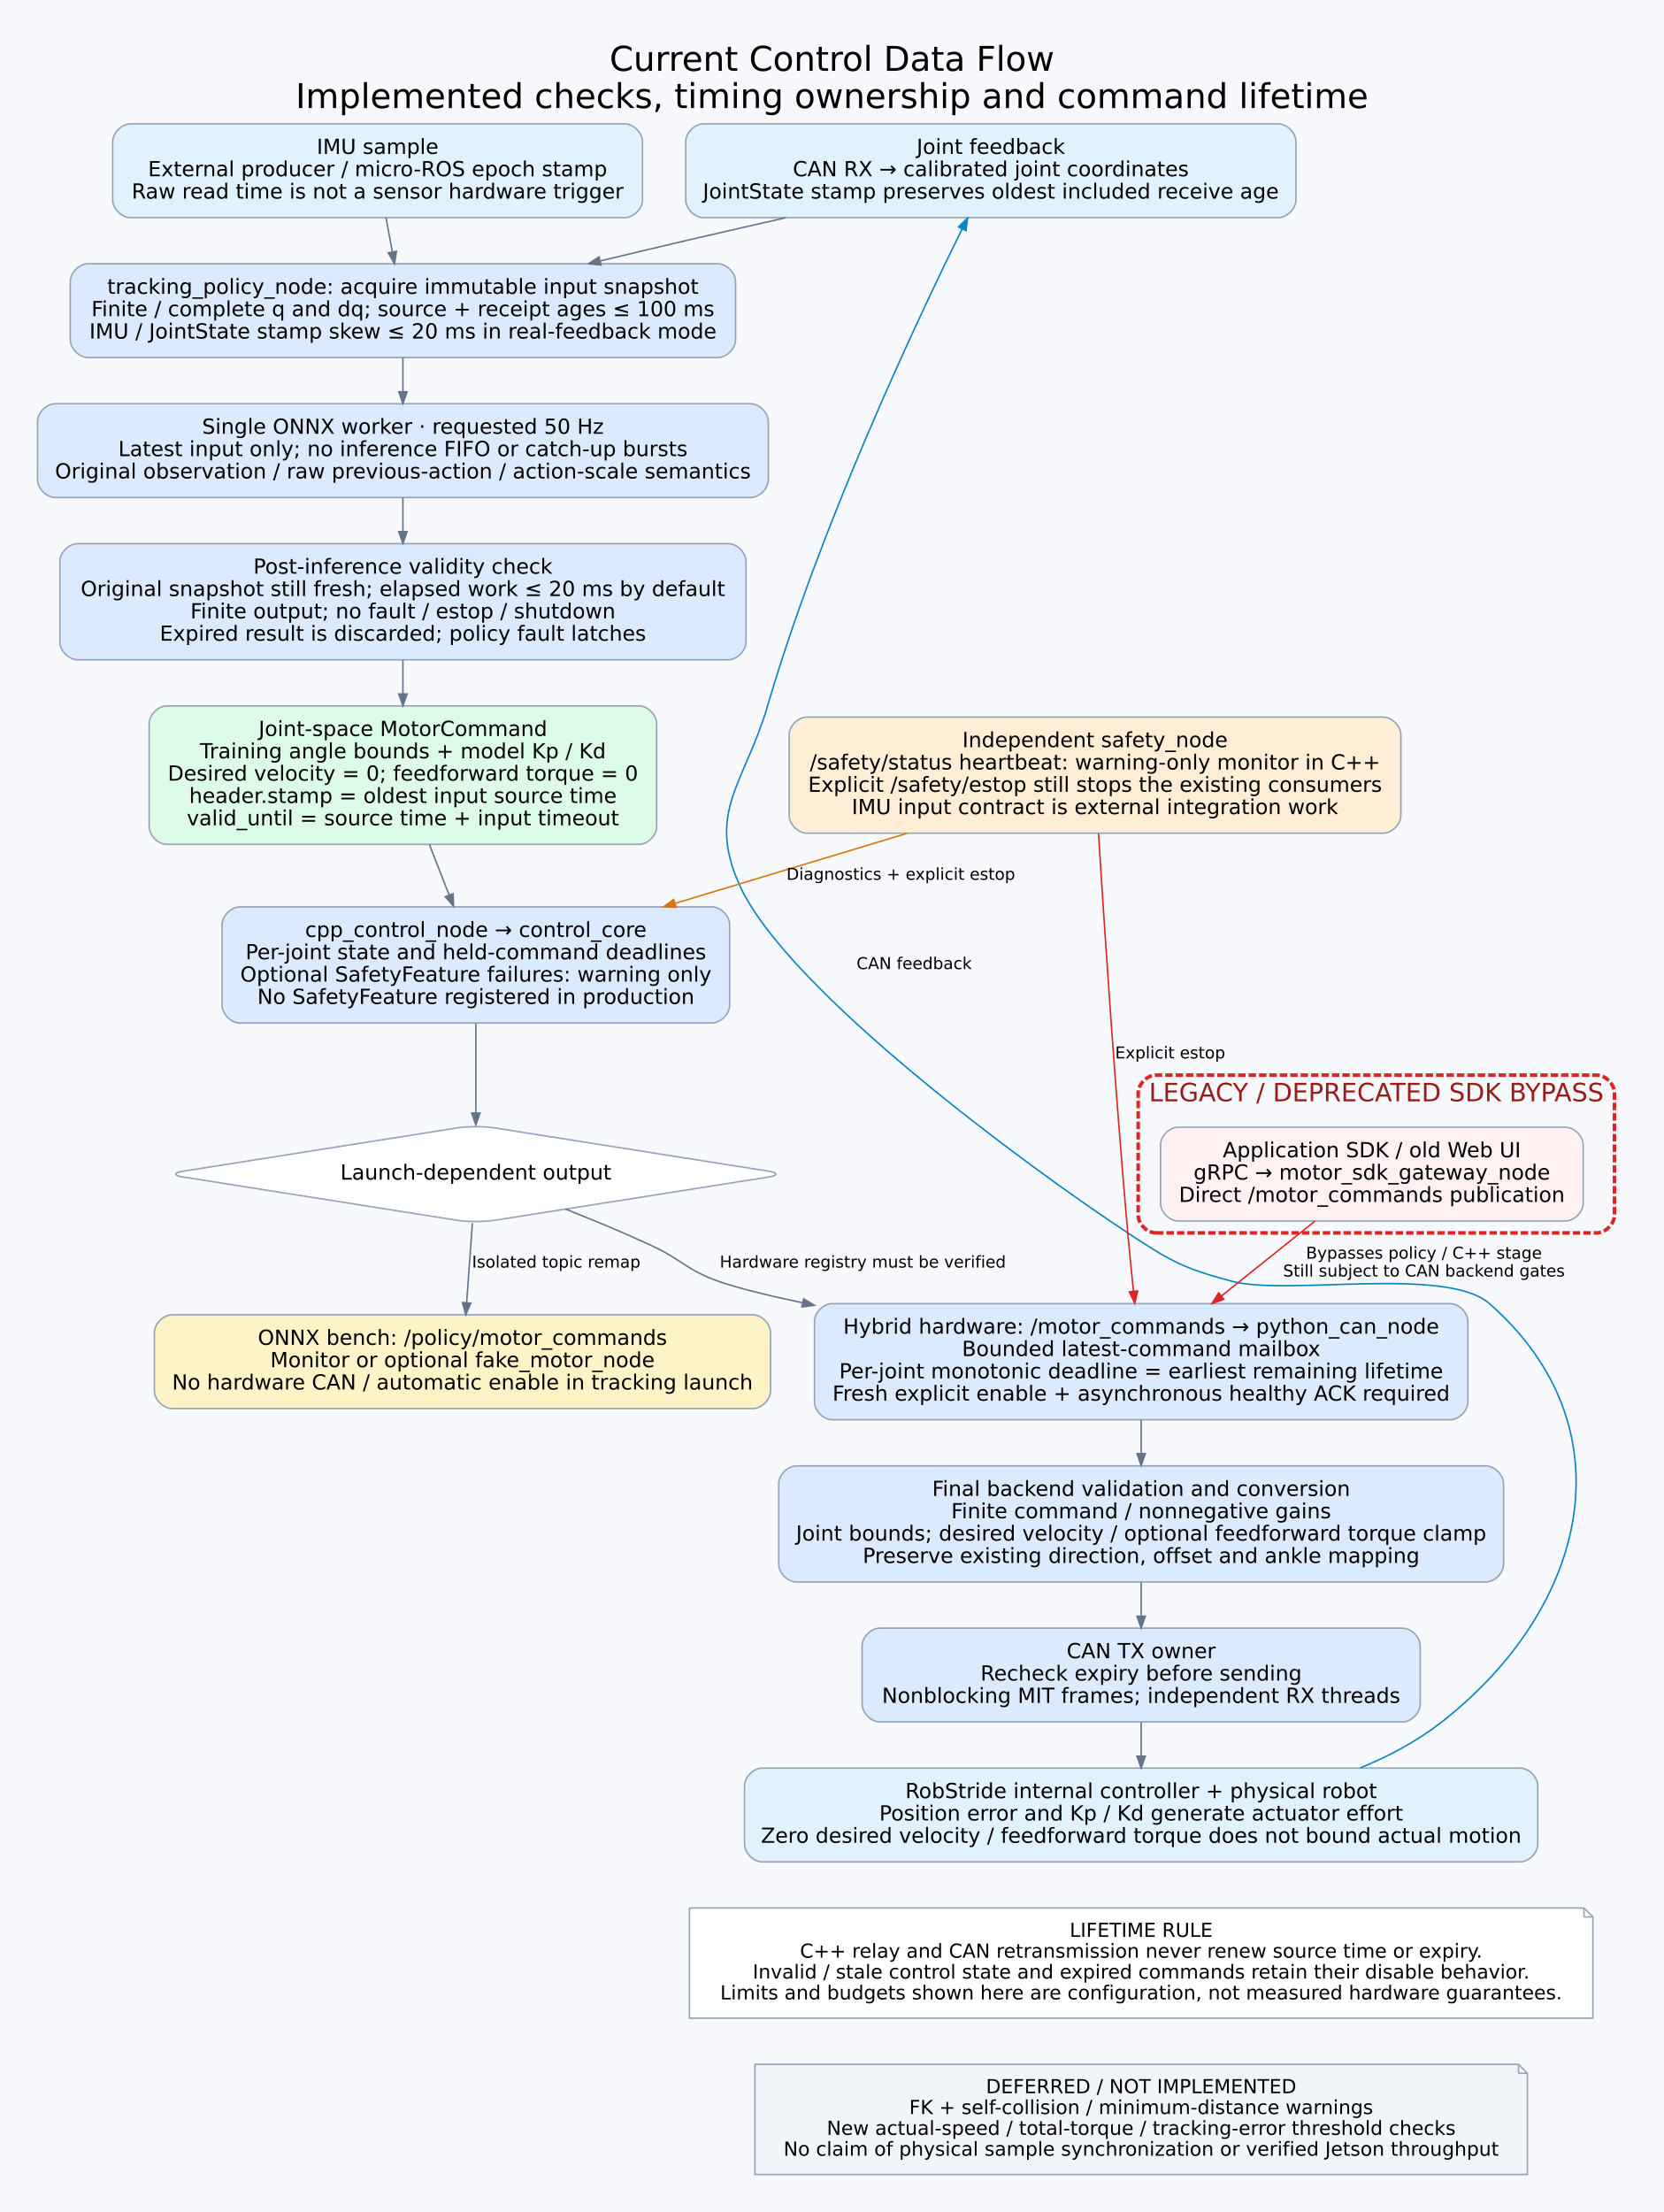
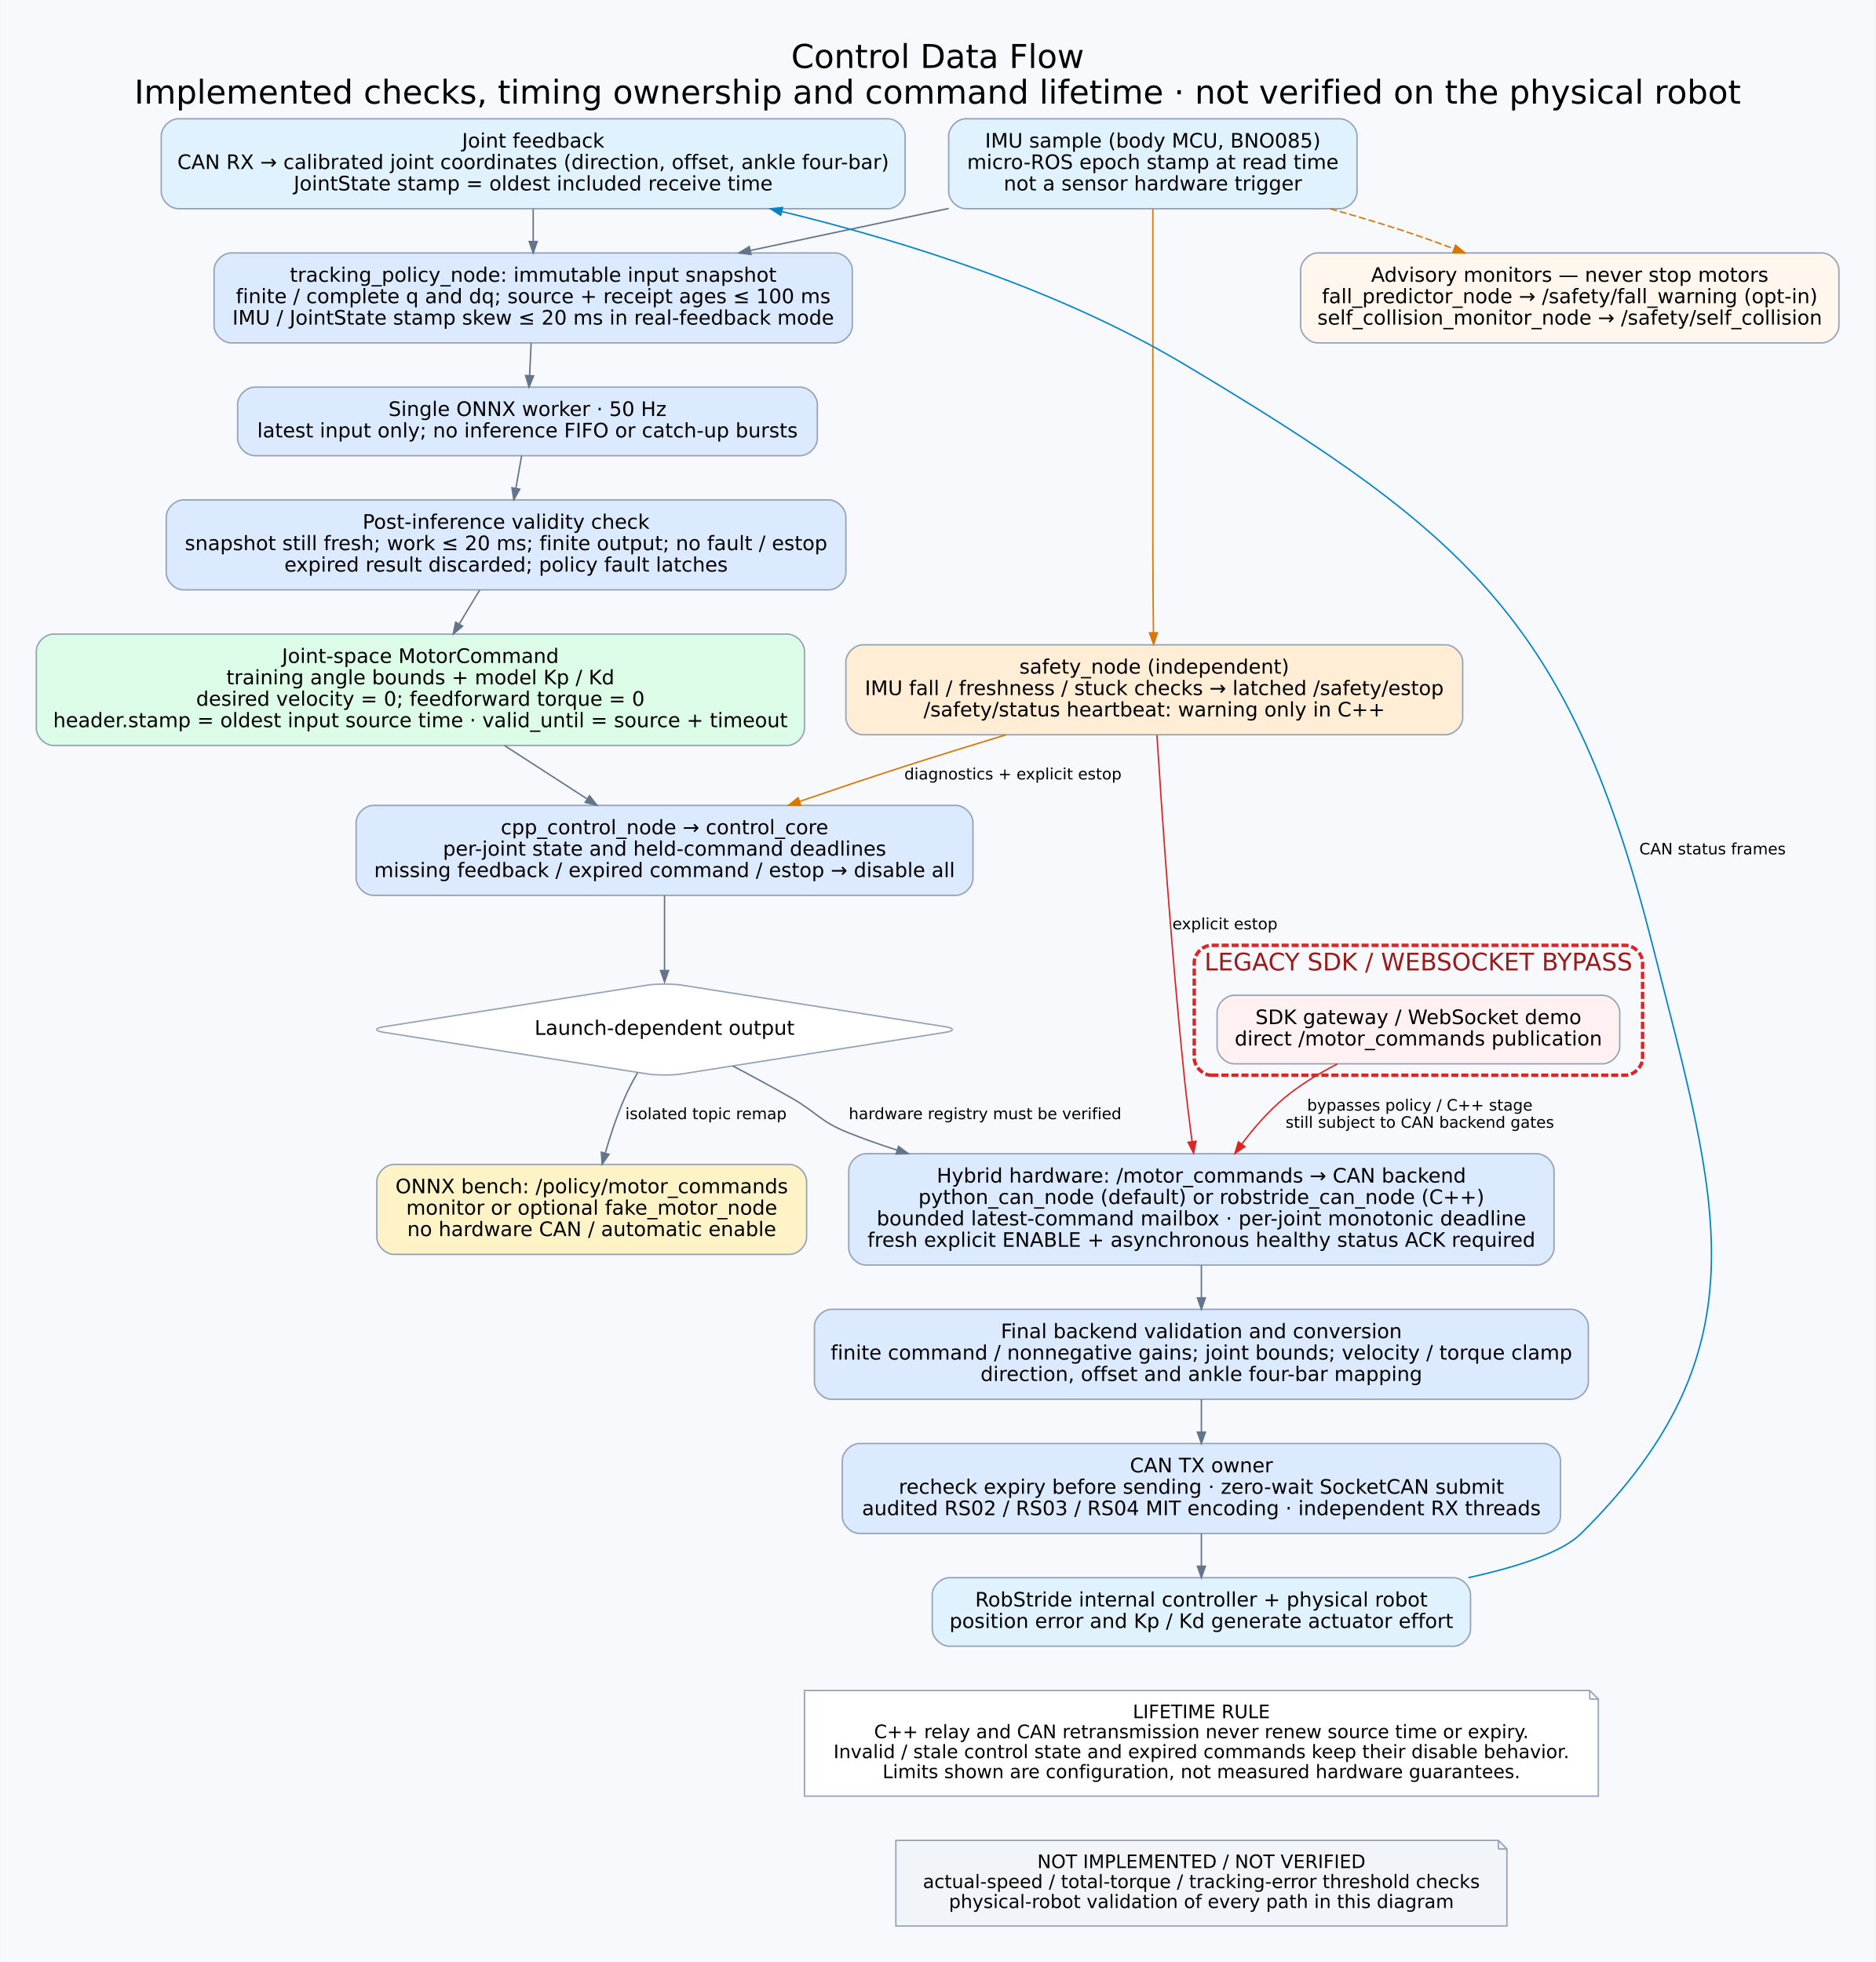
- <svg xmlns="http://www.w3.org/2000/svg" width="1118pt" height="1486pt" viewBox="0.00 0.00 1117.90 1485.90">
-   <g id="graph0" class="graph" transform="scale(1 1) rotate(0) translate(25.2 1460.7)">
-     <polygon fill="#f7f9fc" stroke="transparent" points="-25.2,25.2 -25.2,-1460.7 1092.7,-1460.7 1092.7,25.2 -25.2,25.2" />
-     <text text-anchor="middle" x="533.75" y="-1413.1" font-family="DejaVu Sans" font-size="23.00">Current Control Data Flow</text>
-     <text text-anchor="middle" x="533.75" y="-1388.1" font-family="DejaVu Sans" font-size="23.00">Implemented checks, timing ownership and command lifetime</text>
+ <svg xmlns="http://www.w3.org/2000/svg" width="1313pt" height="1374pt" viewBox="0.00 0.00 1312.90 1374.40">
+   <g id="graph0" class="graph" transform="scale(1 1) rotate(0) translate(25.2 1349.2)">
+     <polygon fill="#f7f9fc" stroke="transparent" points="-25.2,25.2 -25.2,-1349.2 1287.7,-1349.2 1287.7,25.2 -25.2,25.2" />
+     <text text-anchor="middle" x="631.25" y="-1301.6" font-family="DejaVu Sans" font-size="23.00">Control Data Flow</text>
+     <text text-anchor="middle" x="631.25" y="-1276.6" font-family="DejaVu Sans" font-size="23.00">Implemented checks, timing ownership and command lifetime · not verified on the physical robot</text>
    <g id="clust1" class="cluster">
-       <path fill="#f7f9fc" stroke="#dc2626" stroke-width="2.4" stroke-dasharray="5,2" d="M751.5,-632.5C751.5,-632.5 1047.5,-632.5 1047.5,-632.5 1053.5,-632.5 1059.5,-638.5 1059.5,-644.5 1059.5,-644.5 1059.5,-726.5 1059.5,-726.5 1059.5,-732.5 1053.5,-738.5 1047.5,-738.5 1047.5,-738.5 751.5,-738.5 751.5,-738.5 745.5,-738.5 739.5,-732.5 739.5,-726.5 739.5,-726.5 739.5,-644.5 739.5,-644.5 739.5,-638.5 745.5,-632.5 751.5,-632.5" />
-       <text text-anchor="middle" x="899.5" y="-720.9" font-family="DejaVu Sans" font-size="17.00" fill="#991b1b">LEGACY / DEPRECATED SDK BYPASS</text>
+       <path fill="#f7f9fc" stroke="#dc2626" stroke-width="2.4" stroke-dasharray="5,2" d="M823,-596C823,-596 1113,-596 1113,-596 1119,-596 1125,-602 1125,-608 1125,-608 1125,-675 1125,-675 1125,-681 1119,-687 1113,-687 1113,-687 823,-687 823,-687 817,-687 811,-681 811,-675 811,-675 811,-608 811,-608 811,-602 817,-596 823,-596" />
+       <text text-anchor="middle" x="968" y="-669.4" font-family="DejaVu Sans" font-size="17.00" fill="#991b1b">LEGACY SDK / WEBSOCKET BYPASS</text>
    </g>
    <g id="node1" class="node">
-       <path fill="#e0f2fe" stroke="#94a3b8" d="M394.5,-1377.5C394.5,-1377.5 62.5,-1377.5 62.5,-1377.5 56.5,-1377.5 50.5,-1371.5 50.5,-1365.5 50.5,-1365.5 50.5,-1326.5 50.5,-1326.5 50.5,-1320.5 56.5,-1314.5 62.5,-1314.5 62.5,-1314.5 394.5,-1314.5 394.5,-1314.5 400.5,-1314.5 406.5,-1320.5 406.5,-1326.5 406.5,-1326.5 406.5,-1365.5 406.5,-1365.5 406.5,-1371.5 400.5,-1377.5 394.5,-1377.5" />
-       <text text-anchor="middle" x="228.5" y="-1357.3" font-family="DejaVu Sans" font-size="14.00">IMU sample</text>
-       <text text-anchor="middle" x="228.5" y="-1342.3" font-family="DejaVu Sans" font-size="14.00">External producer / micro-ROS epoch stamp</text>
-       <text text-anchor="middle" x="228.5" y="-1327.3" font-family="DejaVu Sans" font-size="14.00">Raw read time is not a sensor hardware trigger</text>
+       <path fill="#e0f2fe" stroke="#94a3b8" d="M913,-1266C913,-1266 651,-1266 651,-1266 645,-1266 639,-1260 639,-1254 639,-1254 639,-1215 639,-1215 639,-1209 645,-1203 651,-1203 651,-1203 913,-1203 913,-1203 919,-1203 925,-1209 925,-1215 925,-1215 925,-1254 925,-1254 925,-1260 919,-1266 913,-1266" />
+       <text text-anchor="middle" x="782" y="-1245.8" font-family="DejaVu Sans" font-size="14.00">IMU sample (body MCU, BNO085)</text>
+       <text text-anchor="middle" x="782" y="-1230.8" font-family="DejaVu Sans" font-size="14.00">micro-ROS epoch stamp at read time</text>
+       <text text-anchor="middle" x="782" y="-1215.8" font-family="DejaVu Sans" font-size="14.00">not a sensor hardware trigger</text>
    </g>
    <g id="node3" class="node">
-       <path fill="#dbeafe" stroke="#94a3b8" d="M457,-1283.5C457,-1283.5 34,-1283.5 34,-1283.5 28,-1283.5 22,-1277.5 22,-1271.5 22,-1271.5 22,-1232.5 22,-1232.5 22,-1226.5 28,-1220.5 34,-1220.5 34,-1220.5 457,-1220.5 457,-1220.5 463,-1220.5 469,-1226.5 469,-1232.5 469,-1232.5 469,-1271.5 469,-1271.5 469,-1277.5 463,-1283.5 457,-1283.5" />
-       <text text-anchor="middle" x="245.5" y="-1263.3" font-family="DejaVu Sans" font-size="14.00">tracking_policy_node: acquire immutable input snapshot</text>
-       <text text-anchor="middle" x="245.5" y="-1248.3" font-family="DejaVu Sans" font-size="14.00">Finite / complete q and dq; source + receipt ages ≤ 100 ms</text>
-       <text text-anchor="middle" x="245.5" y="-1233.3" font-family="DejaVu Sans" font-size="14.00">IMU / JointState stamp skew ≤ 20 ms in real-feedback mode</text>
+       <path fill="#dbeafe" stroke="#94a3b8" d="M559.5,-1172C559.5,-1172 136.5,-1172 136.5,-1172 130.5,-1172 124.5,-1166 124.5,-1160 124.5,-1160 124.5,-1121 124.5,-1121 124.5,-1115 130.5,-1109 136.5,-1109 136.5,-1109 559.5,-1109 559.5,-1109 565.5,-1109 571.5,-1115 571.5,-1121 571.5,-1121 571.5,-1160 571.5,-1160 571.5,-1166 565.5,-1172 559.5,-1172" />
+       <text text-anchor="middle" x="348" y="-1151.8" font-family="DejaVu Sans" font-size="14.00">tracking_policy_node: immutable input snapshot</text>
+       <text text-anchor="middle" x="348" y="-1136.8" font-family="DejaVu Sans" font-size="14.00">finite / complete q and dq; source + receipt ages ≤ 100 ms</text>
+       <text text-anchor="middle" x="348" y="-1121.8" font-family="DejaVu Sans" font-size="14.00">IMU / JointState stamp skew ≤ 20 ms in real-feedback mode</text>
    </g>
    <g id="edge1" class="edge">
-       <path fill="none" stroke="#64748b" d="M234.16,-1314.37C235.51,-1307.07 236.96,-1299.2 238.37,-1291.6" />
-       <polygon fill="#64748b" stroke="#64748b" points="241.16,-1291.88 239.86,-1283.5 235.66,-1290.86 241.16,-1291.88" />
+       <path fill="none" stroke="#64748b" d="M638.99,-1203.18C594.49,-1193.75 545.27,-1183.32 500.17,-1173.76" />
+       <polygon fill="#64748b" stroke="#64748b" points="500.5,-1170.96 492.09,-1172.04 499.34,-1176.44 500.5,-1170.96" />
+     </g>
+     <g id="node14" class="node">
+       <path fill="#ffedd5" stroke="#94a3b8" d="M987,-897.5C987,-897.5 579,-897.5 579,-897.5 573,-897.5 567,-891.5 567,-885.5 567,-885.5 567,-846.5 567,-846.5 567,-840.5 573,-834.5 579,-834.5 579,-834.5 987,-834.5 987,-834.5 993,-834.5 999,-840.5 999,-846.5 999,-846.5 999,-885.5 999,-885.5 999,-891.5 993,-897.5 987,-897.5" />
+       <text text-anchor="middle" x="783" y="-877.3" font-family="DejaVu Sans" font-size="14.00">safety_node (independent)</text>
+       <text text-anchor="middle" x="783" y="-862.3" font-family="DejaVu Sans" font-size="14.00">IMU fall / freshness / stuck checks → latched /safety/estop</text>
+       <text text-anchor="middle" x="783" y="-847.3" font-family="DejaVu Sans" font-size="14.00">/safety/status heartbeat: warning only in C++</text>
+     </g>
+     <g id="edge14" class="edge">
+       <path fill="none" stroke="#d97706" d="M782,-1202.83C782,-1184.94 782,-1161.94 782,-1141.5 782,-1141.5 782,-1141.5 782,-966.5 782,-946.58 782.2,-924.41 782.43,-906.06" />
+       <polygon fill="#d97706" stroke="#d97706" points="785.23,-905.96 782.53,-897.92 779.63,-905.89 785.23,-905.96" />
+     </g>
+     <g id="node15" class="node">
+       <path fill="#fff7ed" stroke="#94a3b8" d="M1250.5,-1172C1250.5,-1172 897.5,-1172 897.5,-1172 891.5,-1172 885.5,-1166 885.5,-1160 885.5,-1160 885.5,-1121 885.5,-1121 885.5,-1115 891.5,-1109 897.5,-1109 897.5,-1109 1250.5,-1109 1250.5,-1109 1256.5,-1109 1262.5,-1115 1262.5,-1121 1262.5,-1121 1262.5,-1160 1262.5,-1160 1262.5,-1166 1256.5,-1172 1250.5,-1172" />
+       <text text-anchor="middle" x="1074" y="-1151.8" font-family="DejaVu Sans" font-size="14.00">Advisory monitors — never stop motors</text>
+       <text text-anchor="middle" x="1074" y="-1136.8" font-family="DejaVu Sans" font-size="14.00">fall_predictor_node → /safety/fall_warning (opt-in)</text>
+       <text text-anchor="middle" x="1074" y="-1121.8" font-family="DejaVu Sans" font-size="14.00">self_collision_monitor_node → /safety/self_collision</text>
+     </g>
+     <g id="edge15" class="edge">
+       <path fill="none" stroke="#d97706" stroke-dasharray="5,2" d="M906.1,-1202.99C922.96,-1198.28 939.97,-1193.23 956,-1188 968.05,-1184.07 980.64,-1179.55 992.93,-1174.92" />
+       <polygon fill="#d97706" stroke="#d97706" points="994.05,-1177.48 1000.53,-1172.02 992.06,-1172.25 994.05,-1177.48" />
    </g>
    <g id="node2" class="node">
-       <path fill="#e0f2fe" stroke="#94a3b8" d="M833.5,-1377.5C833.5,-1377.5 447.5,-1377.5 447.5,-1377.5 441.5,-1377.5 435.5,-1371.5 435.5,-1365.5 435.5,-1365.5 435.5,-1326.5 435.5,-1326.5 435.5,-1320.5 441.5,-1314.5 447.5,-1314.5 447.5,-1314.5 833.5,-1314.5 833.5,-1314.5 839.5,-1314.5 845.5,-1320.5 845.5,-1326.5 845.5,-1326.5 845.5,-1365.5 845.5,-1365.5 845.5,-1371.5 839.5,-1377.5 833.5,-1377.5" />
-       <text text-anchor="middle" x="640.5" y="-1357.3" font-family="DejaVu Sans" font-size="14.00">Joint feedback</text>
-       <text text-anchor="middle" x="640.5" y="-1342.3" font-family="DejaVu Sans" font-size="14.00">CAN RX → calibrated joint coordinates</text>
-       <text text-anchor="middle" x="640.5" y="-1327.3" font-family="DejaVu Sans" font-size="14.00">JointState stamp preserves oldest included receive age</text>
+       <path fill="#e0f2fe" stroke="#94a3b8" d="M596.5,-1266C596.5,-1266 99.5,-1266 99.5,-1266 93.5,-1266 87.5,-1260 87.5,-1254 87.5,-1254 87.5,-1215 87.5,-1215 87.5,-1209 93.5,-1203 99.5,-1203 99.5,-1203 596.5,-1203 596.5,-1203 602.5,-1203 608.5,-1209 608.5,-1215 608.5,-1215 608.5,-1254 608.5,-1254 608.5,-1260 602.5,-1266 596.5,-1266" />
+       <text text-anchor="middle" x="348" y="-1245.8" font-family="DejaVu Sans" font-size="14.00">Joint feedback</text>
+       <text text-anchor="middle" x="348" y="-1230.8" font-family="DejaVu Sans" font-size="14.00">CAN RX → calibrated joint coordinates (direction, offset, ankle four-bar)</text>
+       <text text-anchor="middle" x="348" y="-1215.8" font-family="DejaVu Sans" font-size="14.00">JointState stamp = oldest included receive time</text>
    </g>
    <g id="edge2" class="edge">
-       <path fill="none" stroke="#64748b" d="M502.84,-1314.48C480.97,-1309.53 458.6,-1304.42 437.5,-1299.5 418.26,-1295.01 397.96,-1290.19 378.04,-1285.41" />
-       <polygon fill="#64748b" stroke="#64748b" points="378.57,-1282.66 370.14,-1283.51 377.26,-1288.11 378.57,-1282.66" />
+       <path fill="none" stroke="#64748b" d="M348,-1202.87C348,-1195.57 348,-1187.7 348,-1180.1" />
+       <polygon fill="#64748b" stroke="#64748b" points="350.8,-1180 348,-1172 345.2,-1180 350.8,-1180" />
    </g>
    <g id="node4" class="node">
-       <path fill="#dbeafe" stroke="#94a3b8" d="M479,-1189.5C479,-1189.5 12,-1189.5 12,-1189.5 6,-1189.5 0,-1183.5 0,-1177.5 0,-1177.5 0,-1138.5 0,-1138.5 0,-1132.5 6,-1126.5 12,-1126.5 12,-1126.5 479,-1126.5 479,-1126.5 485,-1126.5 491,-1132.5 491,-1138.5 491,-1138.5 491,-1177.5 491,-1177.5 491,-1183.5 485,-1189.5 479,-1189.5" />
-       <text text-anchor="middle" x="245.5" y="-1169.3" font-family="DejaVu Sans" font-size="14.00">Single ONNX worker · requested 50 Hz</text>
-       <text text-anchor="middle" x="245.5" y="-1154.3" font-family="DejaVu Sans" font-size="14.00">Latest input only; no inference FIFO or catch-up bursts</text>
-       <text text-anchor="middle" x="245.5" y="-1139.3" font-family="DejaVu Sans" font-size="14.00">Original observation / raw previous-action / action-scale semantics</text>
+       <path fill="#dbeafe" stroke="#94a3b8" d="M535,-1078C535,-1078 153,-1078 153,-1078 147,-1078 141,-1072 141,-1066 141,-1066 141,-1042 141,-1042 141,-1036 147,-1030 153,-1030 153,-1030 535,-1030 535,-1030 541,-1030 547,-1036 547,-1042 547,-1042 547,-1066 547,-1066 547,-1072 541,-1078 535,-1078" />
+       <text text-anchor="middle" x="344" y="-1057.8" font-family="DejaVu Sans" font-size="14.00">Single ONNX worker · 50 Hz</text>
+       <text text-anchor="middle" x="344" y="-1042.8" font-family="DejaVu Sans" font-size="14.00">latest input only; no inference FIFO or catch-up bursts</text>
    </g>
    <g id="edge3" class="edge">
-       <path fill="none" stroke="#64748b" d="M245.5,-1220.37C245.5,-1213.07 245.5,-1205.2 245.5,-1197.6" />
-       <polygon fill="#64748b" stroke="#64748b" points="248.3,-1197.5 245.5,-1189.5 242.7,-1197.5 248.3,-1197.5" />
+       <path fill="none" stroke="#64748b" d="M346.56,-1108.99C346.21,-1101.65 345.84,-1093.8 345.49,-1086.42" />
+       <polygon fill="#64748b" stroke="#64748b" points="348.27,-1085.89 345.09,-1078.03 342.67,-1086.16 348.27,-1085.89" />
    </g>
    <g id="node5" class="node">
-       <path fill="#dbeafe" stroke="#94a3b8" d="M464,-1095.5C464,-1095.5 27,-1095.5 27,-1095.5 21,-1095.5 15,-1089.5 15,-1083.5 15,-1083.5 15,-1029.5 15,-1029.5 15,-1023.5 21,-1017.5 27,-1017.5 27,-1017.5 464,-1017.5 464,-1017.5 470,-1017.5 476,-1023.5 476,-1029.5 476,-1029.5 476,-1083.5 476,-1083.5 476,-1089.5 470,-1095.5 464,-1095.5" />
-       <text text-anchor="middle" x="245.5" y="-1075.3" font-family="DejaVu Sans" font-size="14.00">Post-inference validity check</text>
-       <text text-anchor="middle" x="245.5" y="-1060.3" font-family="DejaVu Sans" font-size="14.00">Original snapshot still fresh; elapsed work ≤ 20 ms by default</text>
-       <text text-anchor="middle" x="245.5" y="-1045.3" font-family="DejaVu Sans" font-size="14.00">Finite output; no fault / estop / shutdown</text>
-       <text text-anchor="middle" x="245.5" y="-1030.3" font-family="DejaVu Sans" font-size="14.00">Expired result is discarded; policy fault latches</text>
+       <path fill="#dbeafe" stroke="#94a3b8" d="M555,-999C555,-999 103,-999 103,-999 97,-999 91,-993 91,-987 91,-987 91,-948 91,-948 91,-942 97,-936 103,-936 103,-936 555,-936 555,-936 561,-936 567,-942 567,-948 567,-948 567,-987 567,-987 567,-993 561,-999 555,-999" />
+       <text text-anchor="middle" x="329" y="-978.8" font-family="DejaVu Sans" font-size="14.00">Post-inference validity check</text>
+       <text text-anchor="middle" x="329" y="-963.8" font-family="DejaVu Sans" font-size="14.00">snapshot still fresh; work ≤ 20 ms; finite output; no fault / estop</text>
+       <text text-anchor="middle" x="329" y="-948.8" font-family="DejaVu Sans" font-size="14.00">expired result discarded; policy fault latches</text>
    </g>
    <g id="edge4" class="edge">
-       <path fill="none" stroke="#64748b" d="M245.5,-1126.33C245.5,-1119.21 245.5,-1111.46 245.5,-1103.82" />
-       <polygon fill="#64748b" stroke="#64748b" points="248.3,-1103.61 245.5,-1095.61 242.7,-1103.61 248.3,-1103.61" />
+       <path fill="none" stroke="#64748b" d="M339.9,-1029.91C338.67,-1022.95 337.27,-1015.11 335.91,-1007.41" />
+       <polygon fill="#64748b" stroke="#64748b" points="338.6,-1006.56 334.44,-999.17 333.09,-1007.54 338.6,-1006.56" />
    </g>
    <g id="node6" class="node">
-       <path fill="#dcfce7" stroke="#94a3b8" d="M404,-986.5C404,-986.5 87,-986.5 87,-986.5 81,-986.5 75,-980.5 75,-974.5 75,-974.5 75,-905.5 75,-905.5 75,-899.5 81,-893.5 87,-893.5 87,-893.5 404,-893.5 404,-893.5 410,-893.5 416,-899.5 416,-905.5 416,-905.5 416,-974.5 416,-974.5 416,-980.5 410,-986.5 404,-986.5" />
-       <text text-anchor="middle" x="245.5" y="-966.3" font-family="DejaVu Sans" font-size="14.00">Joint-space MotorCommand</text>
-       <text text-anchor="middle" x="245.5" y="-951.3" font-family="DejaVu Sans" font-size="14.00">Training angle bounds + model Kp / Kd</text>
-       <text text-anchor="middle" x="245.5" y="-936.3" font-family="DejaVu Sans" font-size="14.00">Desired velocity = 0; feedforward torque = 0</text>
-       <text text-anchor="middle" x="245.5" y="-921.3" font-family="DejaVu Sans" font-size="14.00">header.stamp = oldest input source time</text>
-       <text text-anchor="middle" x="245.5" y="-906.3" font-family="DejaVu Sans" font-size="14.00">valid_until = source time + input timeout</text>
+       <path fill="#dcfce7" stroke="#94a3b8" d="M526,-905C526,-905 12,-905 12,-905 6,-905 0,-899 0,-893 0,-893 0,-839 0,-839 0,-833 6,-827 12,-827 12,-827 526,-827 526,-827 532,-827 538,-833 538,-839 538,-839 538,-893 538,-893 538,-899 532,-905 526,-905" />
+       <text text-anchor="middle" x="269" y="-884.8" font-family="DejaVu Sans" font-size="14.00">Joint-space MotorCommand</text>
+       <text text-anchor="middle" x="269" y="-869.8" font-family="DejaVu Sans" font-size="14.00">training angle bounds + model Kp / Kd</text>
+       <text text-anchor="middle" x="269" y="-854.8" font-family="DejaVu Sans" font-size="14.00">desired velocity = 0; feedforward torque = 0</text>
+       <text text-anchor="middle" x="269" y="-839.8" font-family="DejaVu Sans" font-size="14.00">header.stamp = oldest input source time · valid_until = source + timeout</text>
    </g>
    <g id="edge5" class="edge">
-       <path fill="none" stroke="#64748b" d="M245.5,-1017.37C245.5,-1010.11 245.5,-1002.39 245.5,-994.74" />
-       <polygon fill="#64748b" stroke="#64748b" points="248.3,-994.51 245.5,-986.51 242.7,-994.51 248.3,-994.51" />
+       <path fill="none" stroke="#64748b" d="M310.51,-935.83C306.03,-928.4 301.14,-920.3 296.35,-912.35" />
+       <polygon fill="#64748b" stroke="#64748b" points="298.51,-910.52 291.98,-905.11 293.72,-913.41 298.51,-910.52" />
    </g>
    <g id="node7" class="node">
-       <path fill="#dbeafe" stroke="#94a3b8" d="M453,-851.5C453,-851.5 136,-851.5 136,-851.5 130,-851.5 124,-845.5 124,-839.5 124,-839.5 124,-785.5 124,-785.5 124,-779.5 130,-773.5 136,-773.5 136,-773.5 453,-773.5 453,-773.5 459,-773.5 465,-779.5 465,-785.5 465,-785.5 465,-839.5 465,-839.5 465,-845.5 459,-851.5 453,-851.5" />
-       <text text-anchor="middle" x="294.5" y="-831.3" font-family="DejaVu Sans" font-size="14.00">cpp_control_node → control_core</text>
-       <text text-anchor="middle" x="294.5" y="-816.3" font-family="DejaVu Sans" font-size="14.00">Per-joint state and held-command deadlines</text>
-       <text text-anchor="middle" x="294.5" y="-801.3" font-family="DejaVu Sans" font-size="14.00">Optional SafetyFeature failures: warning only</text>
-       <text text-anchor="middle" x="294.5" y="-786.3" font-family="DejaVu Sans" font-size="14.00">No SafetyFeature registered in production</text>
+       <path fill="#dbeafe" stroke="#94a3b8" d="M644,-785C644,-785 236,-785 236,-785 230,-785 224,-779 224,-773 224,-773 224,-734 224,-734 224,-728 230,-722 236,-722 236,-722 644,-722 644,-722 650,-722 656,-728 656,-734 656,-734 656,-773 656,-773 656,-779 650,-785 644,-785" />
+       <text text-anchor="middle" x="440" y="-764.8" font-family="DejaVu Sans" font-size="14.00">cpp_control_node → control_core</text>
+       <text text-anchor="middle" x="440" y="-749.8" font-family="DejaVu Sans" font-size="14.00">per-joint state and held-command deadlines</text>
+       <text text-anchor="middle" x="440" y="-734.8" font-family="DejaVu Sans" font-size="14.00">missing feedback / expired command / estop → disable all</text>
    </g>
    <g id="edge6" class="edge">
-       <path fill="none" stroke="#64748b" d="M263.33,-893.34C267.64,-882.29 272.25,-870.48 276.57,-859.42" />
-       <polygon fill="#64748b" stroke="#64748b" points="279.21,-860.37 279.51,-851.9 273.99,-858.34 279.21,-860.37" />
+       <path fill="none" stroke="#64748b" d="M327.85,-826.97C346.53,-814.9 367.09,-801.61 385.45,-789.75" />
+       <polygon fill="#64748b" stroke="#64748b" points="387.44,-791.8 392.64,-785.11 384.4,-787.1 387.44,-791.8" />
    </g>
    <g id="node8" class="node">
-       <path fill="#ffffff" stroke="#94a3b8" d="M282.65,-703.13C282.65,-703.13 97.35,-673.87 97.35,-673.87 91.43,-672.94 91.43,-671.06 97.35,-670.13 97.35,-670.13 282.65,-640.87 282.65,-640.87 288.57,-639.94 300.43,-639.94 306.35,-640.87 306.35,-640.87 491.65,-670.13 491.65,-670.13 497.57,-671.06 497.57,-672.94 491.65,-673.87 491.65,-673.87 306.35,-703.13 306.35,-703.13 300.43,-704.06 288.57,-704.06 282.65,-703.13" />
-       <text text-anchor="middle" x="294.5" y="-668.3" font-family="DejaVu Sans" font-size="14.00">Launch-dependent output</text>
+       <path fill="#ffffff" stroke="#94a3b8" d="M428.15,-659.13C428.15,-659.13 242.85,-629.87 242.85,-629.87 236.93,-628.94 236.93,-627.06 242.85,-626.13 242.85,-626.13 428.15,-596.87 428.15,-596.87 434.07,-595.94 445.93,-595.94 451.85,-596.87 451.85,-596.87 637.15,-626.13 637.15,-626.13 643.07,-627.06 643.07,-628.94 637.15,-629.87 637.15,-629.87 451.85,-659.13 451.85,-659.13 445.93,-660.06 434.07,-660.06 428.15,-659.13" />
+       <text text-anchor="middle" x="440" y="-624.3" font-family="DejaVu Sans" font-size="14.00">Launch-dependent output</text>
    </g>
    <g id="edge7" class="edge">
-       <path fill="none" stroke="#64748b" d="M294.5,-773.29C294.5,-754.6 294.5,-732.1 294.5,-713.15" />
-       <polygon fill="#64748b" stroke="#64748b" points="297.3,-713 294.5,-705 291.7,-713 297.3,-713" />
+       <path fill="none" stroke="#64748b" d="M440,-721.97C440,-706.13 440,-686.58 440,-669.5" />
+       <polygon fill="#64748b" stroke="#64748b" points="442.8,-669.33 440,-661.33 437.2,-669.33 442.8,-669.33" />
    </g>
    <g id="node9" class="node">
-       <path fill="#fef3c7" stroke="#94a3b8" d="M480.5,-577.5C480.5,-577.5 90.5,-577.5 90.5,-577.5 84.5,-577.5 78.5,-571.5 78.5,-565.5 78.5,-565.5 78.5,-526.5 78.5,-526.5 78.5,-520.5 84.5,-514.5 90.5,-514.5 90.5,-514.5 480.5,-514.5 480.5,-514.5 486.5,-514.5 492.5,-520.5 492.5,-526.5 492.5,-526.5 492.5,-565.5 492.5,-565.5 492.5,-571.5 486.5,-577.5 480.5,-577.5" />
-       <text text-anchor="middle" x="285.5" y="-557.3" font-family="DejaVu Sans" font-size="14.00">ONNX bench: /policy/motor_commands</text>
-       <text text-anchor="middle" x="285.5" y="-542.3" font-family="DejaVu Sans" font-size="14.00">Monitor or optional fake_motor_node</text>
-       <text text-anchor="middle" x="285.5" y="-527.3" font-family="DejaVu Sans" font-size="14.00">No hardware CAN / automatic enable in tracking launch</text>
+       <path fill="#fef3c7" stroke="#94a3b8" d="M527.5,-533.5C527.5,-533.5 250.5,-533.5 250.5,-533.5 244.5,-533.5 238.5,-527.5 238.5,-521.5 238.5,-521.5 238.5,-482.5 238.5,-482.5 238.5,-476.5 244.5,-470.5 250.5,-470.5 250.5,-470.5 527.5,-470.5 527.5,-470.5 533.5,-470.5 539.5,-476.5 539.5,-482.5 539.5,-482.5 539.5,-521.5 539.5,-521.5 539.5,-527.5 533.5,-533.5 527.5,-533.5" />
+       <text text-anchor="middle" x="389" y="-513.3" font-family="DejaVu Sans" font-size="14.00">ONNX bench: /policy/motor_commands</text>
+       <text text-anchor="middle" x="389" y="-498.3" font-family="DejaVu Sans" font-size="14.00">monitor or optional fake_motor_node</text>
+       <text text-anchor="middle" x="389" y="-483.3" font-family="DejaVu Sans" font-size="14.00">no hardware CAN / automatic enable</text>
    </g>
    <g id="edge8" class="edge">
-       <path fill="none" stroke="#64748b" d="M292.18,-639.07C291,-622.79 289.55,-602.86 288.31,-585.71" />
-       <polygon fill="#64748b" stroke="#64748b" points="291.09,-585.32 287.72,-577.54 285.5,-585.72 291.09,-585.32" />
-       <text text-anchor="middle" x="348.5" y="-609.2" font-family="DejaVu Sans" font-size="11.00">Isolated topic remap</text>
+       <path fill="none" stroke="#64748b" d="M421.08,-597.75C417.79,-592 414.6,-585.91 412,-580 406.66,-567.84 402.11,-554.09 398.51,-541.6" />
+       <polygon fill="#64748b" stroke="#64748b" points="401.12,-540.55 396.27,-533.6 395.73,-542.06 401.12,-540.55" />
+       <text text-anchor="middle" x="469" y="-565.2" font-family="DejaVu Sans" font-size="11.00">isolated topic remap</text>
    </g>
    <g id="node10" class="node">
-       <path fill="#dbeafe" stroke="#94a3b8" d="M949,-585C949,-585 534,-585 534,-585 528,-585 522,-579 522,-573 522,-573 522,-519 522,-519 522,-513 528,-507 534,-507 534,-507 949,-507 949,-507 955,-507 961,-513 961,-519 961,-519 961,-573 961,-573 961,-579 955,-585 949,-585" />
-       <text text-anchor="middle" x="741.5" y="-564.8" font-family="DejaVu Sans" font-size="14.00">Hybrid hardware: /motor_commands → python_can_node</text>
-       <text text-anchor="middle" x="741.5" y="-549.8" font-family="DejaVu Sans" font-size="14.00">Bounded latest-command mailbox</text>
-       <text text-anchor="middle" x="741.5" y="-534.8" font-family="DejaVu Sans" font-size="14.00">Per-joint monotonic deadline = earliest remaining lifetime</text>
-       <text text-anchor="middle" x="741.5" y="-519.8" font-family="DejaVu Sans" font-size="14.00">Fresh explicit enable + asynchronous healthy ACK required</text>
+       <path fill="#dbeafe" stroke="#94a3b8" d="M1051,-541C1051,-541 581,-541 581,-541 575,-541 569,-535 569,-529 569,-529 569,-475 569,-475 569,-469 575,-463 581,-463 581,-463 1051,-463 1051,-463 1057,-463 1063,-469 1063,-475 1063,-475 1063,-529 1063,-529 1063,-535 1057,-541 1051,-541" />
+       <text text-anchor="middle" x="816" y="-520.8" font-family="DejaVu Sans" font-size="14.00">Hybrid hardware: /motor_commands → CAN backend</text>
+       <text text-anchor="middle" x="816" y="-505.8" font-family="DejaVu Sans" font-size="14.00">python_can_node (default) or robstride_can_node (C++)</text>
+       <text text-anchor="middle" x="816" y="-490.8" font-family="DejaVu Sans" font-size="14.00">bounded latest-command mailbox · per-joint monotonic deadline</text>
+       <text text-anchor="middle" x="816" y="-475.8" font-family="DejaVu Sans" font-size="14.00">fresh explicit ENABLE + asynchronous healthy status ACK required</text>
    </g>
    <g id="edge9" class="edge">
-       <path fill="none" stroke="#64748b" d="M354.77,-648.48C373.46,-641.1 394,-632.59 412.5,-624 433.06,-614.46 436.11,-607.5 457.5,-600 470.26,-595.53 490.23,-590.59 513.83,-585.58" />
-       <polygon fill="#64748b" stroke="#64748b" points="514.7,-588.25 521.96,-583.88 513.56,-582.77 514.7,-588.25" />
-       <text text-anchor="middle" x="554.5" y="-609.2" font-family="DejaVu Sans" font-size="11.00">Hardware registry must be verified</text>
+       <path fill="none" stroke="#64748b" d="M487.89,-602.45C501.29,-595.38 515.8,-587.54 529,-580 546.67,-569.91 549.11,-563.57 568,-556 579.23,-551.5 590.91,-547.36 602.81,-543.54" />
+       <polygon fill="#64748b" stroke="#64748b" points="603.86,-546.15 610.66,-541.08 602.18,-540.8 603.86,-546.15" />
+       <text text-anchor="middle" x="664.5" y="-565.2" font-family="DejaVu Sans" font-size="11.00">hardware registry must be verified</text>
    </g>
    <g id="node11" class="node">
-       <path fill="#dbeafe" stroke="#94a3b8" d="M973,-476C973,-476 510,-476 510,-476 504,-476 498,-470 498,-464 498,-464 498,-410 498,-410 498,-404 504,-398 510,-398 510,-398 973,-398 973,-398 979,-398 985,-404 985,-410 985,-410 985,-464 985,-464 985,-470 979,-476 973,-476" />
-       <text text-anchor="middle" x="741.5" y="-455.8" font-family="DejaVu Sans" font-size="14.00">Final backend validation and conversion</text>
-       <text text-anchor="middle" x="741.5" y="-440.8" font-family="DejaVu Sans" font-size="14.00">Finite command / nonnegative gains</text>
-       <text text-anchor="middle" x="741.5" y="-425.8" font-family="DejaVu Sans" font-size="14.00">Joint bounds; desired velocity / optional feedforward torque clamp</text>
-       <text text-anchor="middle" x="741.5" y="-410.8" font-family="DejaVu Sans" font-size="14.00">Preserve existing direction, offset and ankle mapping</text>
+       <path fill="#dbeafe" stroke="#94a3b8" d="M1075,-432C1075,-432 557,-432 557,-432 551,-432 545,-426 545,-420 545,-420 545,-381 545,-381 545,-375 551,-369 557,-369 557,-369 1075,-369 1075,-369 1081,-369 1087,-375 1087,-381 1087,-381 1087,-420 1087,-420 1087,-426 1081,-432 1075,-432" />
+       <text text-anchor="middle" x="816" y="-411.8" font-family="DejaVu Sans" font-size="14.00">Final backend validation and conversion</text>
+       <text text-anchor="middle" x="816" y="-396.8" font-family="DejaVu Sans" font-size="14.00">finite command / nonnegative gains; joint bounds; velocity / torque clamp</text>
+       <text text-anchor="middle" x="816" y="-381.8" font-family="DejaVu Sans" font-size="14.00">direction, offset and ankle four-bar mapping</text>
    </g>
    <g id="edge10" class="edge">
-       <path fill="none" stroke="#64748b" d="M741.5,-506.97C741.5,-499.65 741.5,-491.91 741.5,-484.35" />
-       <polygon fill="#64748b" stroke="#64748b" points="744.3,-484.26 741.5,-476.26 738.7,-484.26 744.3,-484.26" />
+       <path fill="none" stroke="#64748b" d="M816,-462.82C816,-455.49 816,-447.81 816,-440.46" />
+       <polygon fill="#64748b" stroke="#64748b" points="818.8,-440.02 816,-432.02 813.2,-440.02 818.8,-440.02" />
    </g>
    <g id="node12" class="node">
-       <path fill="#dbeafe" stroke="#94a3b8" d="M917,-367C917,-367 566,-367 566,-367 560,-367 554,-361 554,-355 554,-355 554,-316 554,-316 554,-310 560,-304 566,-304 566,-304 917,-304 917,-304 923,-304 929,-310 929,-316 929,-316 929,-355 929,-355 929,-361 923,-367 917,-367" />
-       <text text-anchor="middle" x="741.5" y="-346.8" font-family="DejaVu Sans" font-size="14.00">CAN TX owner</text>
-       <text text-anchor="middle" x="741.5" y="-331.8" font-family="DejaVu Sans" font-size="14.00">Recheck expiry before sending</text>
-       <text text-anchor="middle" x="741.5" y="-316.8" font-family="DejaVu Sans" font-size="14.00">Nonblocking MIT frames; independent RX threads</text>
+       <path fill="#dbeafe" stroke="#94a3b8" d="M1055.5,-338C1055.5,-338 576.5,-338 576.5,-338 570.5,-338 564.5,-332 564.5,-326 564.5,-326 564.5,-287 564.5,-287 564.5,-281 570.5,-275 576.5,-275 576.5,-275 1055.5,-275 1055.5,-275 1061.5,-275 1067.5,-281 1067.5,-287 1067.5,-287 1067.5,-326 1067.5,-326 1067.5,-332 1061.5,-338 1055.5,-338" />
+       <text text-anchor="middle" x="816" y="-317.8" font-family="DejaVu Sans" font-size="14.00">CAN TX owner</text>
+       <text text-anchor="middle" x="816" y="-302.8" font-family="DejaVu Sans" font-size="14.00">recheck expiry before sending · zero-wait SocketCAN submit</text>
+       <text text-anchor="middle" x="816" y="-287.8" font-family="DejaVu Sans" font-size="14.00">audited RS02 / RS03 / RS04 MIT encoding · independent RX threads</text>
    </g>
    <g id="edge11" class="edge">
-       <path fill="none" stroke="#64748b" d="M741.5,-397.82C741.5,-390.49 741.5,-382.81 741.5,-375.46" />
-       <polygon fill="#64748b" stroke="#64748b" points="744.3,-375.02 741.5,-367.02 738.7,-375.02 744.3,-375.02" />
+       <path fill="none" stroke="#64748b" d="M816,-368.87C816,-361.57 816,-353.7 816,-346.1" />
+       <polygon fill="#64748b" stroke="#64748b" points="818.8,-346 816,-338 813.2,-346 818.8,-346" />
    </g>
    <g id="node13" class="node">
-       <path fill="#e0f2fe" stroke="#94a3b8" d="M996,-273C996,-273 487,-273 487,-273 481,-273 475,-267 475,-261 475,-261 475,-222 475,-222 475,-216 481,-210 487,-210 487,-210 996,-210 996,-210 1002,-210 1008,-216 1008,-222 1008,-222 1008,-261 1008,-261 1008,-267 1002,-273 996,-273" />
-       <text text-anchor="middle" x="741.5" y="-252.8" font-family="DejaVu Sans" font-size="14.00">RobStride internal controller + physical robot</text>
-       <text text-anchor="middle" x="741.5" y="-237.8" font-family="DejaVu Sans" font-size="14.00">Position error and Kp / Kd generate actuator effort</text>
-       <text text-anchor="middle" x="741.5" y="-222.8" font-family="DejaVu Sans" font-size="14.00">Zero desired velocity / feedforward torque does not bound actual motion</text>
+       <path fill="#e0f2fe" stroke="#94a3b8" d="M992.5,-244C992.5,-244 639.5,-244 639.5,-244 633.5,-244 627.5,-238 627.5,-232 627.5,-232 627.5,-208 627.5,-208 627.5,-202 633.5,-196 639.5,-196 639.5,-196 992.5,-196 992.5,-196 998.5,-196 1004.5,-202 1004.5,-208 1004.5,-208 1004.5,-232 1004.5,-232 1004.5,-238 998.5,-244 992.5,-244" />
+       <text text-anchor="middle" x="816" y="-223.8" font-family="DejaVu Sans" font-size="14.00">RobStride internal controller + physical robot</text>
+       <text text-anchor="middle" x="816" y="-208.8" font-family="DejaVu Sans" font-size="14.00">position error and Kp / Kd generate actuator effort</text>
    </g>
    <g id="edge12" class="edge">
-       <path fill="none" stroke="#64748b" d="M741.5,-303.87C741.5,-296.57 741.5,-288.7 741.5,-281.1" />
-       <polygon fill="#64748b" stroke="#64748b" points="744.3,-281 741.5,-273 738.7,-281 744.3,-281" />
+       <path fill="none" stroke="#64748b" d="M816,-274.99C816,-267.65 816,-259.8 816,-252.42" />
+       <polygon fill="#64748b" stroke="#64748b" points="818.8,-252.03 816,-244.03 813.2,-252.03 818.8,-252.03" />
    </g>
    <g id="edge13" class="edge">
-       <path fill="none" stroke="#0284c7" d="M888.62,-273.06C908.25,-281.1 927.2,-291.23 943.5,-304 1042.45,-381.51 1069.98,-502.09 975.5,-585 946.5,-610.45 839.79,-590.06 802.5,-600 769.36,-608.84 761.14,-613.62 732.5,-632.5 667.46,-675.37 503.26,-795.37 471.5,-866.5 449.48,-915.81 475.31,-934.68 490.5,-986.5 525.89,-1107.19 589.28,-1242.22 621.12,-1306.7" />
-       <polygon fill="#0284c7" stroke="#0284c7" points="618.78,-1308.28 624.85,-1314.2 623.8,-1305.79 618.78,-1308.28" />
-       <text text-anchor="middle" x="589" y="-809.7" font-family="DejaVu Sans" font-size="11.00">CAN feedback</text>
-     </g>
-     <g id="node15" class="node">
-       <polygon fill="white" stroke="#94a3b8" points="1039,-179 438,-179 438,-105 1045,-105 1045,-173 1039,-179" />
-       <polyline fill="none" stroke="#94a3b8" points="1039,-179 1039,-173 " />
-       <polyline fill="none" stroke="#94a3b8" points="1045,-173 1039,-173 " />
-       <text text-anchor="middle" x="741.5" y="-159.6" font-family="DejaVu Sans" font-size="13.00">LIFETIME RULE</text>
-       <text text-anchor="middle" x="741.5" y="-145.6" font-family="DejaVu Sans" font-size="13.00">C++ relay and CAN retransmission never renew source time or expiry.</text>
-       <text text-anchor="middle" x="741.5" y="-131.6" font-family="DejaVu Sans" font-size="13.00">Invalid / stale control state and expired commands retain their disable behavior.</text>
-       <text text-anchor="middle" x="741.5" y="-117.6" font-family="DejaVu Sans" font-size="13.00">Limits and budgets shown here are configuration, not measured hardware guarantees.</text>
-     </g>
-     <g id="node14" class="node">
-       <path fill="#ffedd5" stroke="#94a3b8" d="M904,-979C904,-979 517,-979 517,-979 511,-979 505,-973 505,-967 505,-967 505,-913 505,-913 505,-907 511,-901 517,-901 517,-901 904,-901 904,-901 910,-901 916,-907 916,-913 916,-913 916,-967 916,-967 916,-973 910,-979 904,-979" />
-       <text text-anchor="middle" x="710.5" y="-958.8" font-family="DejaVu Sans" font-size="14.00">Independent safety_node</text>
-       <text text-anchor="middle" x="710.5" y="-943.8" font-family="DejaVu Sans" font-size="14.00">/safety/status heartbeat: warning-only monitor in C++</text>
-       <text text-anchor="middle" x="710.5" y="-928.8" font-family="DejaVu Sans" font-size="14.00">Explicit /safety/estop still stops the existing consumers</text>
-       <text text-anchor="middle" x="710.5" y="-913.8" font-family="DejaVu Sans" font-size="14.00">IMU input contract is external integration work</text>
-     </g>
-     <g id="edge14" class="edge">
-       <path fill="none" stroke="#d97706" d="M584.27,-900.92C535.03,-886.06 478.5,-869.01 428.53,-853.93" />
-       <polygon fill="#d97706" stroke="#d97706" points="429.04,-851.16 420.57,-851.53 427.42,-856.52 429.04,-851.16" />
-       <text text-anchor="middle" x="580" y="-869.7" font-family="DejaVu Sans" font-size="11.00">Diagnostics + explicit estop</text>
-     </g>
-     <g id="edge15" class="edge">
-       <path fill="none" stroke="#dc2626" d="M712.84,-900.74C716.47,-842.7 723.96,-728.95 732.5,-632.5 733.62,-619.82 735,-606.09 736.33,-593.43" />
-       <polygon fill="#dc2626" stroke="#dc2626" points="739.13,-593.53 737.2,-585.28 733.57,-592.94 739.13,-593.53" />
-       <text text-anchor="middle" x="761" y="-749.7" font-family="DejaVu Sans" font-size="11.00">Explicit estop</text>
+       <path fill="none" stroke="#0284c7" d="M1003.02,-244.03C1038.58,-251.81 1068.82,-261.94 1082,-275 1213.04,-404.82 1177.29,-508.19 1132,-687 1074.96,-912.21 1003.48,-974.91 804,-1094 717.75,-1145.49 610.82,-1179.51 522.19,-1201.05" />
+       <polygon fill="#0284c7" stroke="#0284c7" points="521.34,-1198.38 514.21,-1202.97 522.65,-1203.82 521.34,-1198.38" />
+       <text text-anchor="middle" x="1174" y="-750.7" font-family="DejaVu Sans" font-size="11.00">CAN status frames</text>
    </g>
    <g id="node16" class="node">
-       <polygon fill="#f1f5f9" stroke="#94a3b8" points="995,-74 482,-74 482,0 1001,0 1001,-68 995,-74" />
-       <polyline fill="none" stroke="#94a3b8" points="995,-74 995,-68 " />
-       <polyline fill="none" stroke="#94a3b8" points="1001,-68 995,-68 " />
-       <text text-anchor="middle" x="741.5" y="-54.6" font-family="DejaVu Sans" font-size="13.00">DEFERRED / NOT IMPLEMENTED</text>
-       <text text-anchor="middle" x="741.5" y="-40.6" font-family="DejaVu Sans" font-size="13.00">FK + self-collision / minimum-distance warnings</text>
-       <text text-anchor="middle" x="741.5" y="-26.6" font-family="DejaVu Sans" font-size="13.00">New actual-speed / total-torque / tracking-error threshold checks</text>
-       <text text-anchor="middle" x="741.5" y="-12.6" font-family="DejaVu Sans" font-size="13.00">No claim of physical sample synchronization or verified Jetson throughput</text>
+       <polygon fill="white" stroke="#94a3b8" points="1088,-165 538,-165 538,-91 1094,-91 1094,-159 1088,-165" />
+       <polyline fill="none" stroke="#94a3b8" points="1088,-165 1088,-159 " />
+       <polyline fill="none" stroke="#94a3b8" points="1094,-159 1088,-159 " />
+       <text text-anchor="middle" x="816" y="-145.6" font-family="DejaVu Sans" font-size="13.00">LIFETIME RULE</text>
+       <text text-anchor="middle" x="816" y="-131.6" font-family="DejaVu Sans" font-size="13.00">C++ relay and CAN retransmission never renew source time or expiry.</text>
+       <text text-anchor="middle" x="816" y="-117.6" font-family="DejaVu Sans" font-size="13.00">Invalid / stale control state and expired commands keep their disable behavior.</text>
+       <text text-anchor="middle" x="816" y="-103.6" font-family="DejaVu Sans" font-size="13.00">Limits shown are configuration, not measured hardware guarantees.</text>
+     </g>
+     <g id="edge16" class="edge">
+       <path fill="none" stroke="#d97706" d="M679.02,-834.42C655.3,-827.24 630.23,-819.49 607,-812 583.43,-804.4 558.11,-795.87 534.5,-787.76" />
+       <polygon fill="#d97706" stroke="#d97706" points="535.37,-785.09 526.89,-785.14 533.54,-790.39 535.37,-785.09" />
+       <text text-anchor="middle" x="684" y="-803.2" font-family="DejaVu Sans" font-size="11.00">diagnostics + explicit estop</text>
+     </g>
+     <g id="edge17" class="edge">
+       <path fill="none" stroke="#dc2626" d="M784.87,-834.18C788.04,-783.99 795,-681.51 804,-595 805.53,-580.27 807.51,-564.25 809.42,-549.77" />
+       <polygon fill="#dc2626" stroke="#dc2626" points="812.25,-549.74 810.53,-541.44 806.7,-549 812.25,-549.74" />
+       <text text-anchor="middle" x="832.5" y="-698.2" font-family="DejaVu Sans" font-size="11.00">explicit estop</text>
    </g>
    <g id="node17" class="node">
-       <path fill="#fff1f2" stroke="#94a3b8" d="M1026.5,-703.5C1026.5,-703.5 766.5,-703.5 766.5,-703.5 760.5,-703.5 754.5,-697.5 754.5,-691.5 754.5,-691.5 754.5,-652.5 754.5,-652.5 754.5,-646.5 760.5,-640.5 766.5,-640.5 766.5,-640.5 1026.5,-640.5 1026.5,-640.5 1032.5,-640.5 1038.5,-646.5 1038.5,-652.5 1038.5,-652.5 1038.5,-691.5 1038.5,-691.5 1038.5,-697.5 1032.5,-703.5 1026.5,-703.5" />
-       <text text-anchor="middle" x="896.5" y="-683.3" font-family="DejaVu Sans" font-size="14.00">Application SDK / old Web UI</text>
-       <text text-anchor="middle" x="896.5" y="-668.3" font-family="DejaVu Sans" font-size="14.00">gRPC → motor_sdk_gateway_node</text>
-       <text text-anchor="middle" x="896.5" y="-653.3" font-family="DejaVu Sans" font-size="14.00">Direct /motor_commands publication</text>
-     </g>
-     <g id="edge18" class="edge">
-       <path fill="none" stroke="#dc2626" d="M858.19,-640.35C839.26,-625.2 816.09,-606.67 795.41,-590.13" />
-       <polygon fill="#dc2626" stroke="#dc2626" points="797.07,-587.87 789.08,-585.06 793.57,-592.25 797.07,-587.87" />
-       <text text-anchor="middle" x="931.5" y="-615.2" font-family="DejaVu Sans" font-size="11.00">Bypasses policy / C++ stage</text>
-       <text text-anchor="middle" x="931.5" y="-603.2" font-family="DejaVu Sans" font-size="11.00">Still subject to CAN backend gates</text>
+       <polygon fill="#f1f5f9" stroke="#94a3b8" points="1024,-60 602,-60 602,0 1030,0 1030,-54 1024,-60" />
+       <polyline fill="none" stroke="#94a3b8" points="1024,-60 1024,-54 " />
+       <polyline fill="none" stroke="#94a3b8" points="1030,-54 1024,-54 " />
+       <text text-anchor="middle" x="816" y="-40.6" font-family="DejaVu Sans" font-size="13.00">NOT IMPLEMENTED / NOT VERIFIED</text>
+       <text text-anchor="middle" x="816" y="-26.6" font-family="DejaVu Sans" font-size="13.00">actual-speed / total-torque / tracking-error threshold checks</text>
+       <text text-anchor="middle" x="816" y="-12.6" font-family="DejaVu Sans" font-size="13.00">physical-robot validation of every path in this diagram</text>
+     </g>
+     <g id="node18" class="node">
+       <path fill="#fff1f2" stroke="#94a3b8" d="M1097,-652C1097,-652 839,-652 839,-652 833,-652 827,-646 827,-640 827,-640 827,-616 827,-616 827,-610 833,-604 839,-604 839,-604 1097,-604 1097,-604 1103,-604 1109,-610 1109,-616 1109,-616 1109,-640 1109,-640 1109,-646 1103,-652 1097,-652" />
+       <text text-anchor="middle" x="968" y="-631.8" font-family="DejaVu Sans" font-size="14.00">SDK gateway / WebSocket demo</text>
+       <text text-anchor="middle" x="968" y="-616.8" font-family="DejaVu Sans" font-size="14.00">direct /motor_commands publication</text>
+     </g>
+     <g id="edge20" class="edge">
+       <path fill="none" stroke="#dc2626" d="M911.21,-603.89C898.27,-597.23 885.08,-589.22 874,-580 863.03,-570.87 852.94,-559.28 844.35,-547.88" />
+       <polygon fill="#dc2626" stroke="#dc2626" points="846.46,-546.01 839.47,-541.21 841.94,-549.32 846.46,-546.01" />
+       <text text-anchor="middle" x="969" y="-571.2" font-family="DejaVu Sans" font-size="11.00">bypasses policy / C++ stage</text>
+       <text text-anchor="middle" x="969" y="-559.2" font-family="DejaVu Sans" font-size="11.00">still subject to CAN backend gates</text>
    </g>
  </g>
</svg>
